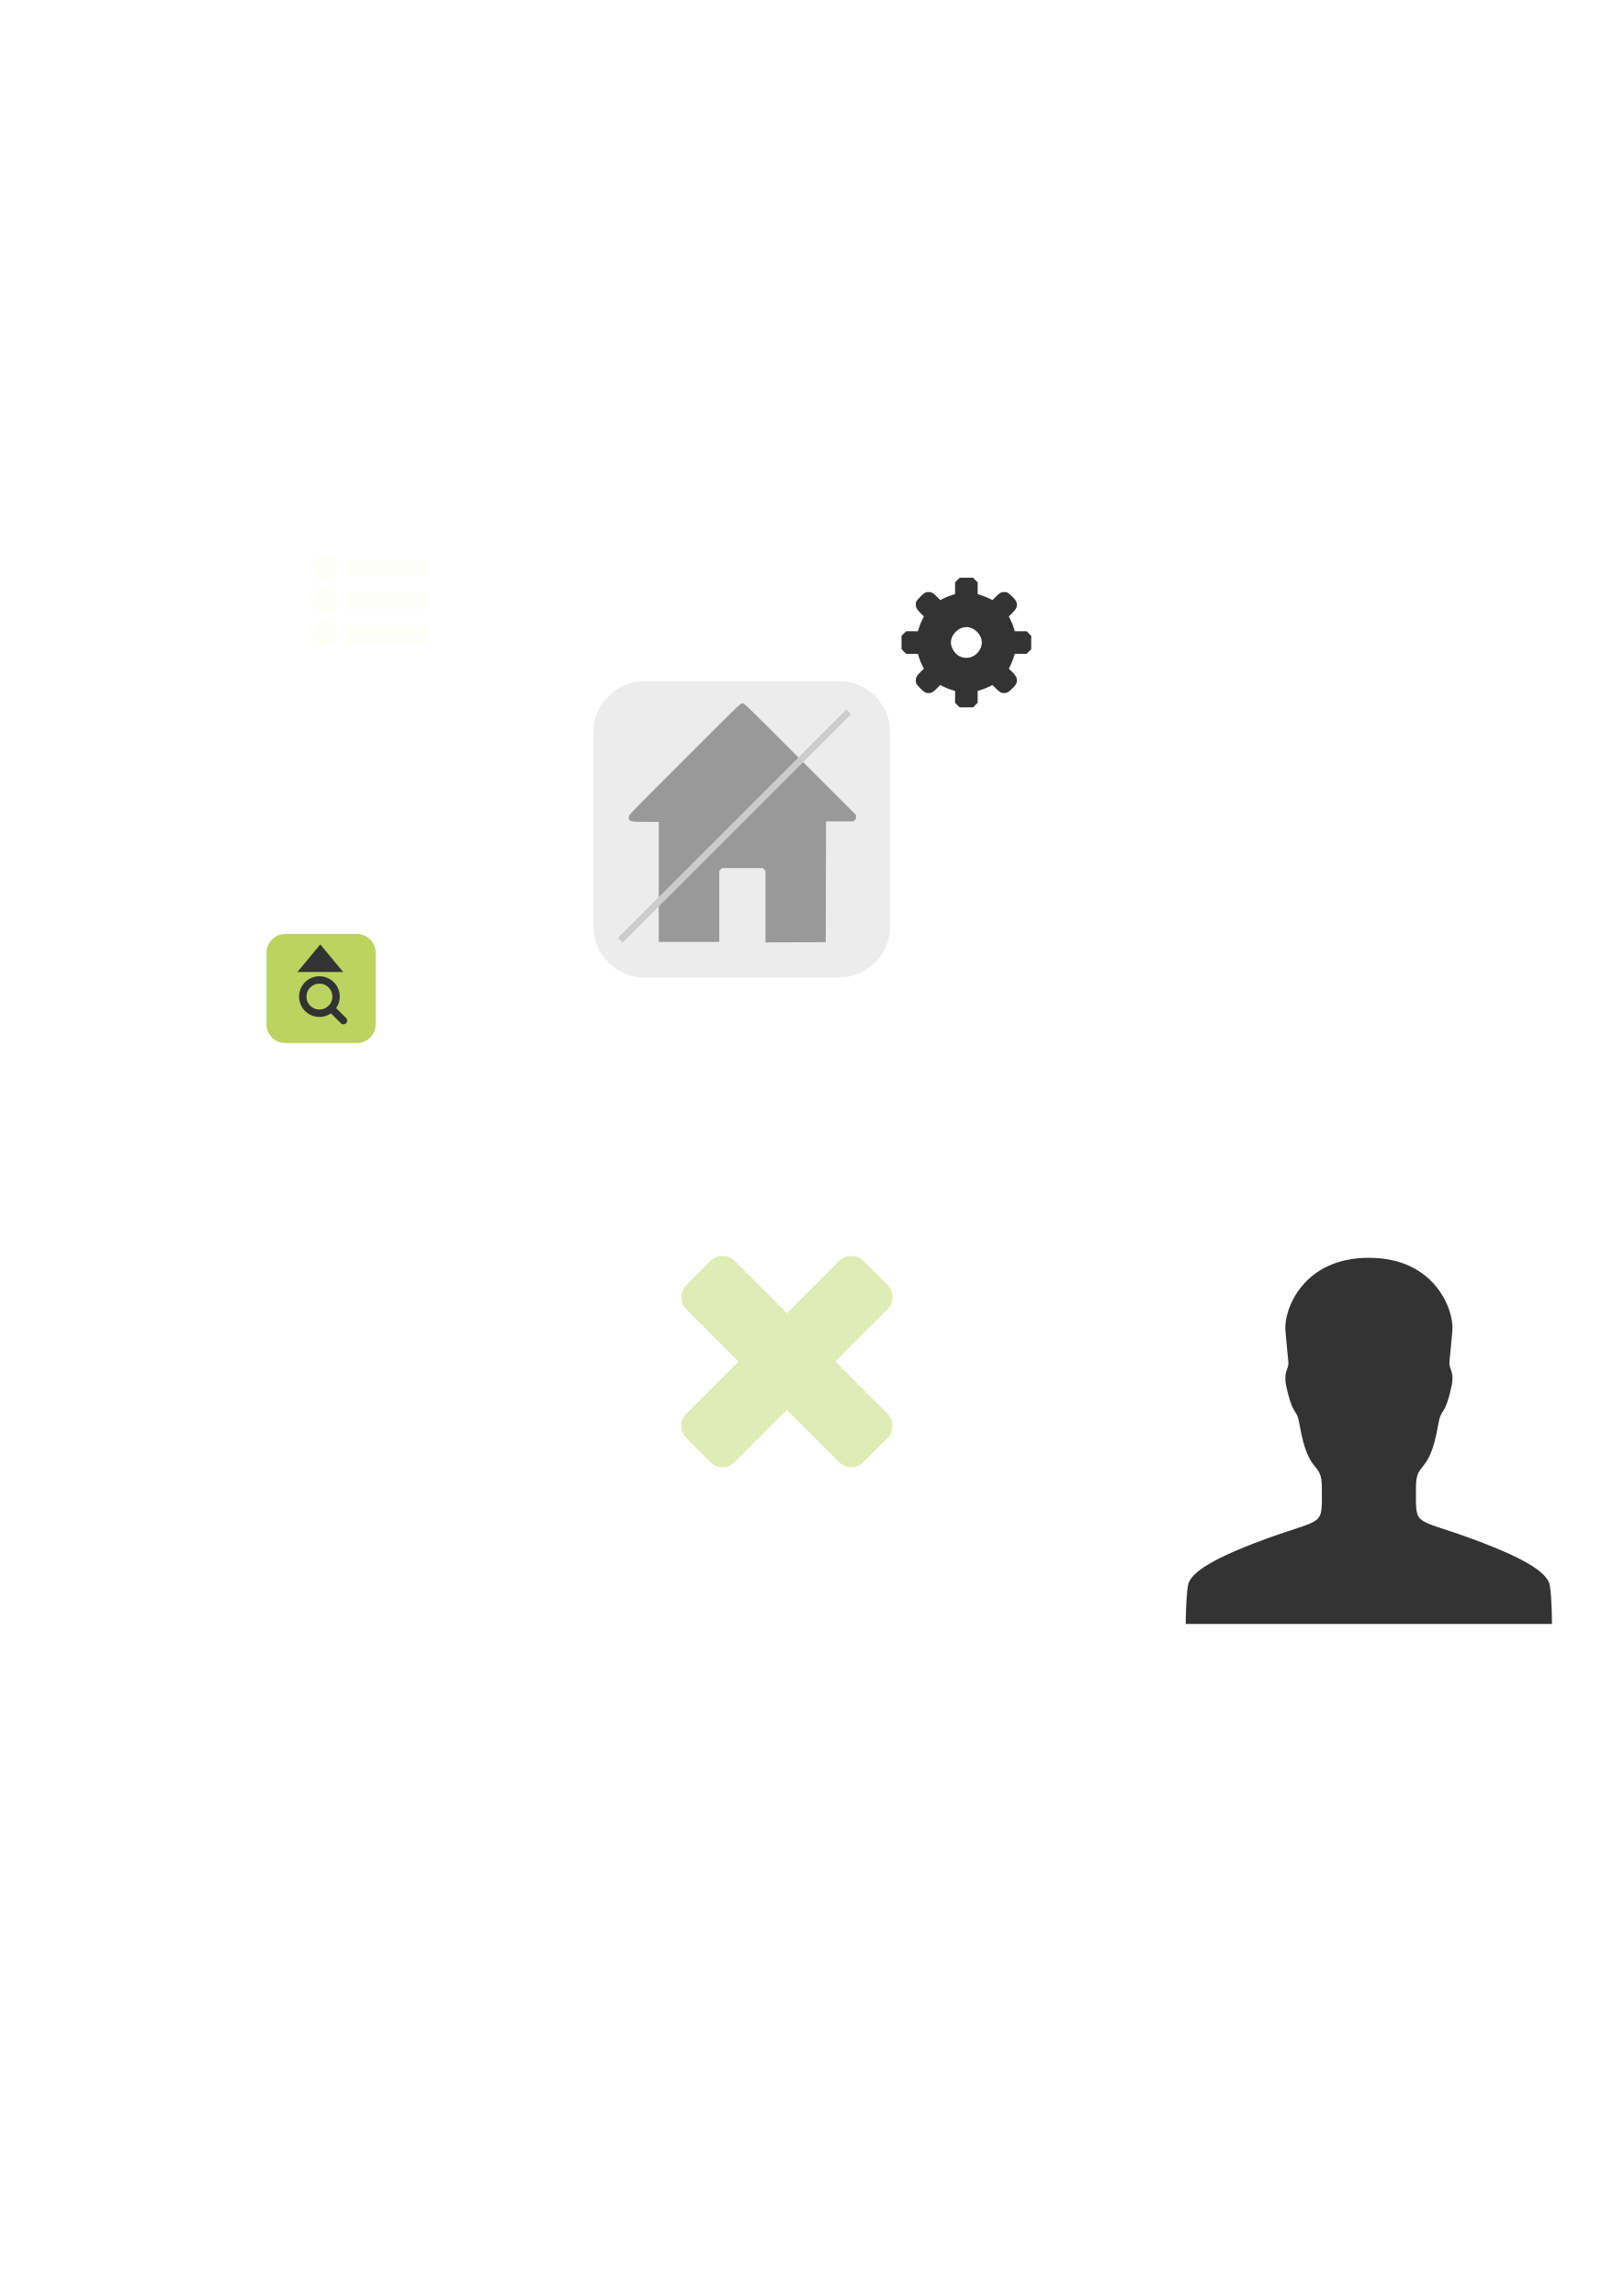
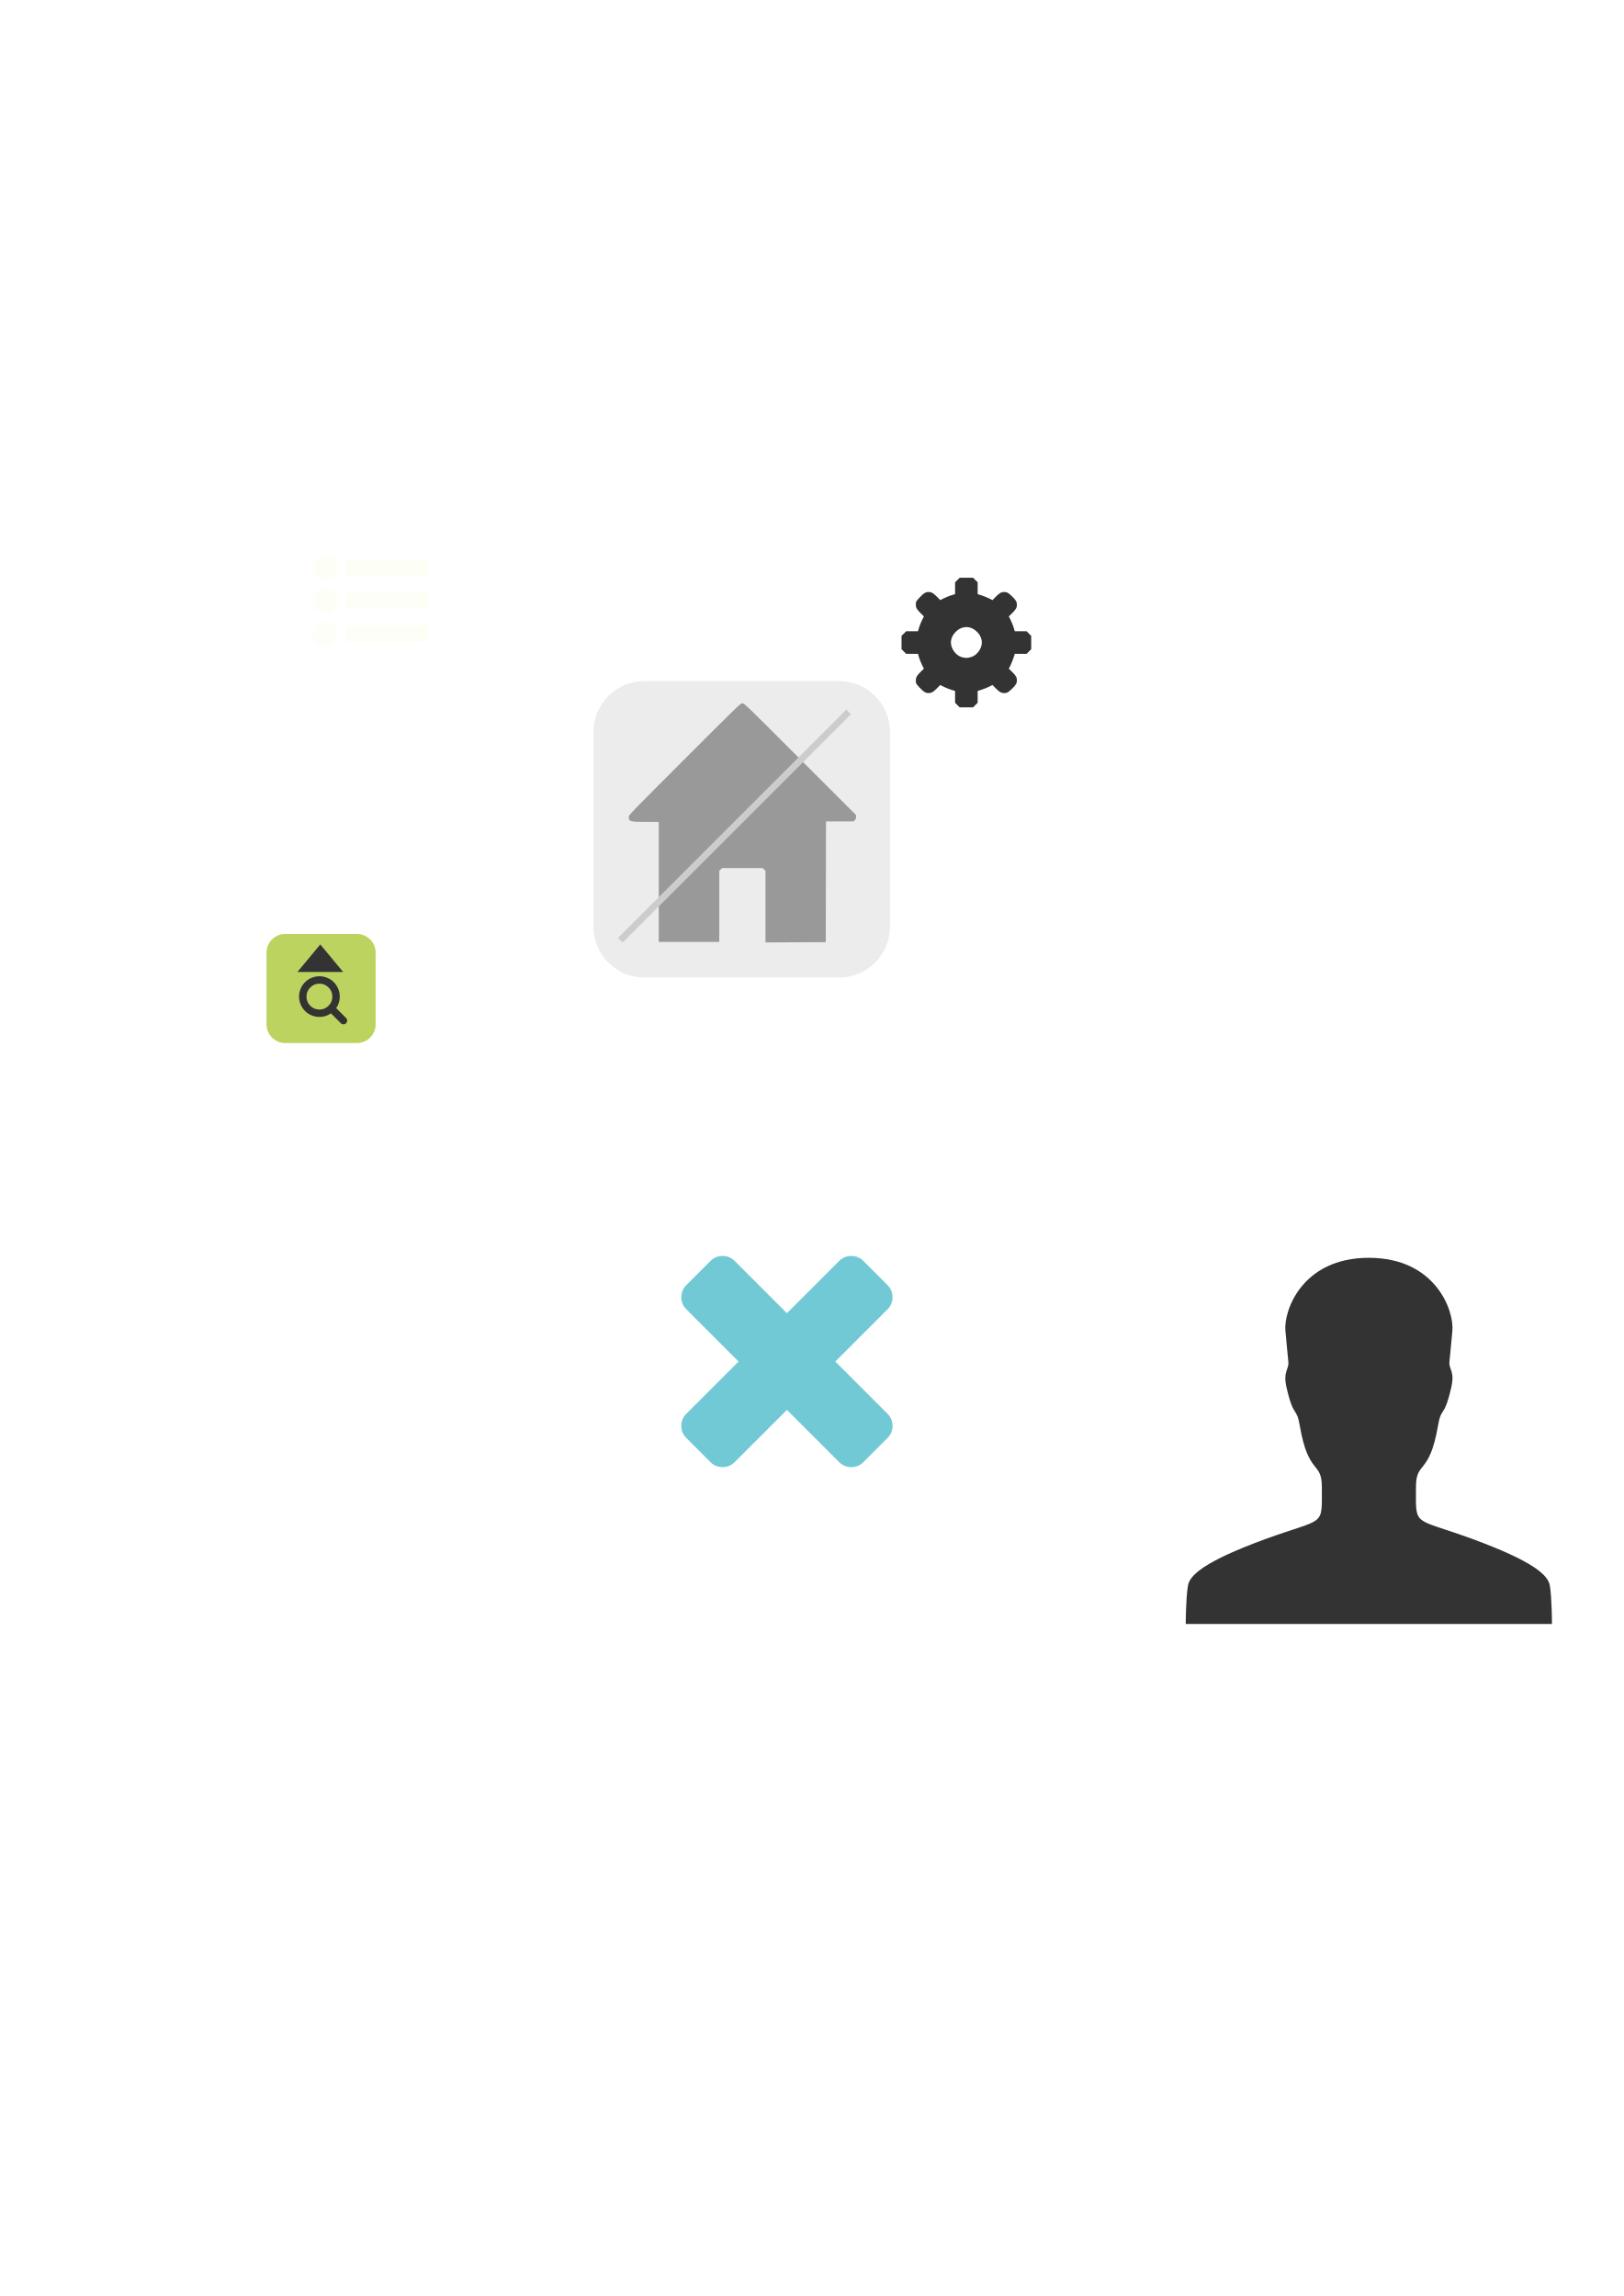
<svg xmlns="http://www.w3.org/2000/svg" width="744.094" height="1052.362" id="svg2" version="1.1">
  <defs id="defs4" />
  <g id="layer1">
    <g id="g3895" transform="matrix(0.3631017,0,0,0.3631017,130.5891,248.8718)" style="fill:#fdfff6;fill-opacity:1">
      <path id="path3897" d="m 50.643,57.358 c -4.346,0 -8.039,1.52 -11.081,4.562 C 36.521,64.961 35,68.654 35,73 c 0,4.345 1.521,8.039 4.563,11.08 3.042,3.041 6.736,4.562 11.081,4.562 4.345,0 8.038,-1.521 11.08,-4.562 3.041,-3.041 4.562,-6.735 4.562,-11.08 0,-4.346 -1.521,-8.039 -4.563,-11.08 -3.041,-3.041 -6.734,-4.562 -11.08,-4.562 z" style="fill:#fdfff6;fill-opacity:1" />
      <path id="path3899" d="m 50.644,15.643 c -4.346,0 -8.039,1.521 -11.081,4.562 -3.041,3.042 -4.562,6.735 -4.562,11.08 0,4.346 1.52,8.039 4.562,11.081 3.042,3.041 6.736,4.562 11.081,4.562 4.345,0 8.038,-1.521 11.08,-4.562 3.041,-3.042 4.562,-6.735 4.562,-11.081 0,-4.345 -1.521,-8.038 -4.562,-11.08 -3.041,-3.041 -6.734,-4.562 -11.08,-4.562 z" style="fill:#fdfff6;fill-opacity:1" />
      <path id="path3901" d="m 50.644,99.072 c -4.346,0 -8.04,1.52 -11.081,4.562 -3.041,3.042 -4.562,6.735 -4.562,11.08 0,4.347 1.52,8.039 4.562,11.081 3.042,3.041 6.736,4.562 11.081,4.562 4.345,0 8.038,-1.521 11.08,-4.562 3.041,-3.042 4.562,-6.734 4.562,-11.081 0,-4.345 -1.521,-8.039 -4.562,-11.08 -3.041,-3.041 -6.734,-4.562 -11.08,-4.562 z" style="fill:#fdfff6;fill-opacity:1" />
      <path id="path3903" d="m 180.227,21.631 c -0.518,-0.515 -1.127,-0.773 -1.834,-0.773 H 79.321 c -0.706,0 -1.317,0.257 -1.833,0.773 -0.516,0.517 -0.774,1.127 -0.774,1.833 v 15.644 c 0,0.706 0.258,1.316 0.774,1.833 0.516,0.515 1.127,0.773 1.833,0.773 h 99.072 c 0.707,0 1.317,-0.257 1.834,-0.773 C 180.743,40.424 181,39.814 181,39.108 V 23.464 c 0,-0.706 -0.258,-1.317 -0.773,-1.833 z" style="fill:#fdfff6;fill-opacity:1" />
      <path id="path3905" d="M 178.393,62.572 H 79.321 c -0.706,0 -1.317,0.257 -1.833,0.774 -0.516,0.516 -0.774,1.127 -0.774,1.833 v 15.644 c 0,0.705 0.258,1.316 0.774,1.832 0.516,0.517 1.127,0.774 1.833,0.774 h 99.072 c 0.707,0 1.317,-0.257 1.834,-0.774 C 180.743,82.139 181,81.528 181,80.823 V 65.179 c 0,-0.706 -0.258,-1.318 -0.773,-1.833 -0.518,-0.516 -1.127,-0.774 -1.834,-0.774 z" style="fill:#fdfff6;fill-opacity:1" />
      <path id="path3907" d="M 178.393,104.286 H 79.321 c -0.706,0 -1.317,0.258 -1.833,0.774 -0.516,0.516 -0.774,1.127 -0.774,1.832 v 15.644 c 0,0.707 0.258,1.317 0.774,1.834 0.516,0.515 1.127,0.772 1.833,0.772 h 99.072 c 0.707,0 1.317,-0.257 1.834,-0.772 0.516,-0.517 0.773,-1.127 0.773,-1.834 v -15.644 c 0,-0.705 -0.258,-1.317 -0.773,-1.832 -0.518,-0.515 -1.127,-0.774 -1.834,-0.774 z" style="fill:#fdfff6;fill-opacity:1" />
    </g>
    <path style="fill:#333333" d="m 438.736,323.161 -1.058,-1.058 0,-2.707 0,-2.707 -1.699,-0.509 c -0.935,-0.28 -2.464,-0.894 -3.398,-1.364 l -1.699,-0.855 -1.44,1.47 c -1.713,1.748 -2.576,2.246 -3.894,2.246 -1.397,0 -2.263,-0.535 -4.178,-2.582 -1.548,-1.655 -1.684,-1.898 -1.684,-3.03 0,-1.572 0.429,-2.362 2.246,-4.143 l 1.47,-1.44 -0.855,-1.699 c -0.47,-0.935 -1.084,-2.464 -1.364,-3.398 l -0.509,-1.699 -2.707,0 -2.707,0 -1.058,-1.058 -1.058,-1.058 0,-3.063 0,-3.063 1.058,-1.058 1.058,-1.058 2.707,0 2.707,0 0.509,-1.699 c 0.28,-0.935 0.894,-2.464 1.364,-3.398 l 0.855,-1.699 -1.47,-1.44 c -1.817,-1.78 -2.246,-2.571 -2.246,-4.143 0,-1.132 0.135,-1.375 1.684,-3.03 1.915,-2.047 2.78,-2.582 4.178,-2.582 1.318,0 2.181,0.498 3.894,2.246 l 1.44,1.47 1.699,-0.855 c 0.935,-0.47 2.464,-1.084 3.398,-1.364 l 1.699,-0.509 0,-2.707 0,-2.707 1.058,-1.058 1.058,-1.058 3.063,0 3.063,0 1.058,1.058 1.058,1.058 0,2.704 0,2.704 1.888,0.608 c 1.039,0.334 2.567,0.95 3.396,1.369 l 1.508,0.761 1.443,-1.472 c 1.717,-1.752 2.578,-2.248 3.901,-2.248 1.294,0 1.885,0.327 3.629,2.008 1.725,1.663 2.228,2.533 2.228,3.853 0,1.318 -0.498,2.181 -2.246,3.894 l -1.47,1.44 0.855,1.699 c 0.47,0.935 1.084,2.464 1.364,3.398 l 0.509,1.699 2.707,0 2.707,0 1.058,1.058 1.058,1.058 0,3.063 0,3.063 -1.058,1.058 -1.058,1.058 -2.704,0 -2.704,0 -0.608,1.888 c -0.334,1.039 -0.95,2.567 -1.369,3.396 l -0.761,1.508 1.472,1.443 c 1.751,1.715 2.248,2.578 2.248,3.896 0,1.321 -0.503,2.19 -2.228,3.853 -1.743,1.68 -2.335,2.008 -3.629,2.008 -1.323,0 -2.184,-0.496 -3.901,-2.248 l -1.443,-1.472 -1.508,0.761 c -0.829,0.418 -2.358,1.034 -3.396,1.369 l -1.888,0.608 0,2.704 0,2.704 -1.058,1.058 -1.058,1.058 -3.063,0 -3.063,0 -1.058,-1.058 z m 6.286,-21.998 c 2.678,-0.795 4.923,-3.832 4.923,-6.658 0,-3.627 -3.461,-7.088 -7.088,-7.088 -3.627,0 -7.088,3.461 -7.088,7.088 0,2.753 2.246,5.856 4.809,6.643 1.736,0.533 2.69,0.536 4.444,0.015 z" id="path4064" />
    <g id="g4168">
      <rect ry="8.571" y="428.076" x="122.143" height="50" width="50" id="rect4066" style="fill:#bcd35f;fill-opacity:1;stroke:none;stroke-width:2;stroke-miterlimit:4;stroke-opacity:1;stroke-dasharray:none;stroke-dashoffset:0" />
      <path style="fill:#333333;fill-opacity:1" d="m 158.605,466.612 -4.543,-4.543 c 1.095,-1.581 1.643,-3.342 1.643,-5.285 0,-1.263 -0.245,-2.47 -0.735,-3.623 -0.49,-1.152 -1.152,-2.146 -1.987,-2.98 -0.834,-0.834 -1.828,-1.497 -2.98,-1.987 -1.153,-0.49 -2.36,-0.735 -3.623,-0.735 -1.263,0 -2.47,0.245 -3.623,0.735 -1.152,0.49 -2.146,1.152 -2.98,1.987 -0.834,0.834 -1.497,1.828 -1.987,2.98 -0.49,1.152 -0.735,2.36 -0.735,3.623 0,1.263 0.245,2.47 0.735,3.623 0.49,1.152 1.152,2.145 1.987,2.98 0.834,0.835 1.828,1.497 2.98,1.987 1.152,0.49 2.36,0.735 3.623,0.735 1.943,0 3.705,-0.548 5.285,-1.643 l 4.543,4.53 c 0.318,0.336 0.715,0.503 1.192,0.503 0.459,0 0.857,-0.168 1.192,-0.503 0.336,-0.335 0.503,-0.733 0.503,-1.192 1.6e-4,-0.468 -0.163,-0.865 -0.49,-1.192 z m -8.033,-5.636 c -1.161,1.161 -2.559,1.742 -4.192,1.742 -1.634,0 -3.031,-0.581 -4.192,-1.742 -1.161,-1.161 -1.742,-2.558 -1.742,-4.192 0,-1.634 0.581,-3.031 1.742,-4.192 1.161,-1.161 2.559,-1.742 4.192,-1.742 1.634,0 3.031,0.581 4.192,1.742 1.161,1.161 1.742,2.559 1.742,4.192 0,1.634 -0.581,3.031 -1.742,4.192 z" id="path4156" />
      <path id="path4165" d="m 157.246,445.495 -20.941,-1e-5 10.471,-12.614 z" style="fill:#333333;fill-opacity:1;stroke:none" />
    </g>
    <rect style="fill:#ececec;fill-opacity:1;stroke:none" id="rect4066-2" width="135.863" height="135.863" x="271.985" y="312.174" ry="23.291" />
    <path style="fill:#999999" d="m 350.803,415.555 0,-16.393 -0.638,-0.638 -0.638,-0.638 -9.313,0 -9.313,0 -0.638,0.638 -0.638,0.638 0,16.282 0,16.282 -13.864,0 -13.864,0 0,-27.509 0,-27.509 -5.902,0 c -7.349,0 -7.853,-0.15 -7.853,-2.332 0,-0.814 0.569,-1.401 25.6,-26.432 25.434,-25.434 25.606,-25.6 26.471,-25.6 0.866,0 1.037,0.166 26.471,25.6 l 25.6,25.6 0,0.937 c 0,0.733 -0.126,1.054 -0.578,1.473 l -0.578,0.535 -6.299,0 -6.299,0 -0.055,27.673 -0.055,27.673 -13.809,0.056 -13.809,0.056 0,-16.393 z" id="path3081" />
    <path style="fill:none;stroke:#cccccc;stroke-width:3;stroke-linecap:butt;stroke-linejoin:miter;stroke-opacity:1;stroke-miterlimit:4;stroke-dasharray:none" d="M 284.286,430.934 388.929,326.291" id="path3083" />
    <path style="fill:#333333;fill-opacity:1" id="path3" d="m 711.218,744.337 c 0,0 0,-11.538 -0.962,-17.569 -0.787,-4.764 -7.386,-11.057 -35.445,-21.372 -27.622,-10.14 -25.917,-5.201 -25.917,-23.863 0,-12.106 6.162,-5.07 10.096,-28.059 1.53,-9.047 2.753,-3.016 6.075,-17.526 1.748,-7.605 -1.18,-8.173 -0.83,-11.8 0.35,-3.628 0.699,-6.862 1.355,-14.292 0.787,-9.178 -7.736,-33.347 -38.286,-33.347 -30.55,0 -39.072,24.169 -38.242,33.391 0.656,7.386 1.005,10.664 1.355,14.292 0.35,3.628 -2.579,4.196 -0.83,11.8 3.322,14.466 4.545,8.435 6.075,17.526 3.933,22.989 10.096,15.952 10.096,28.059 0,18.706 1.704,13.767 -25.917,23.863 -28.059,10.271 -34.702,16.608 -35.445,21.372 -1.005,5.988 -1.005,17.526 -1.005,17.526 h 83.914 83.914 z" />
-     <path id="path6747" d="m 382.785,624.058 23.953,-23.953 c 1.521,-1.52 2.281,-3.367 2.281,-5.54 0,-2.173 -0.761,-4.019 -2.281,-5.54 l -11.08,-11.081 c -1.521,-1.521 -3.367,-2.281 -5.539,-2.281 -2.174,0 -4.02,0.76 -5.541,2.281 l -23.953,23.953 -23.953,-23.953 c -1.52,-1.521 -3.367,-2.281 -5.54,-2.281 -2.172,0 -4.019,0.76 -5.54,2.281 l -11.081,11.081 c -1.52,1.52 -2.281,3.367 -2.281,5.54 0,2.173 0.76,4.019 2.281,5.54 l 23.953,23.953 -23.953,23.953 c -1.52,1.521 -2.281,3.367 -2.281,5.54 0,2.173 0.76,4.019 2.281,5.54 l 11.081,11.08 c 1.521,1.521 3.368,2.281 5.54,2.281 2.173,0 4.019,-0.761 5.54,-2.281 l 23.953,-23.953 23.954,23.953 c 1.521,1.521 3.366,2.281 5.541,2.281 2.172,0 4.019,-0.761 5.539,-2.281 l 11.079,-11.08 c 1.521,-1.52 2.281,-3.367 2.281,-5.54 0,-2.173 -0.76,-4.019 -2.281,-5.54 l -23.953,-23.953 z" style="fill:#e0ebb5;fill-opacity:1" />
+     <path id="path6747" d="m 382.785,624.058 23.953,-23.953 c 1.521,-1.52 2.281,-3.367 2.281,-5.54 0,-2.173 -0.761,-4.019 -2.281,-5.54 l -11.08,-11.081 c -1.521,-1.521 -3.367,-2.281 -5.539,-2.281 -2.174,0 -4.02,0.76 -5.541,2.281 l -23.953,23.953 -23.953,-23.953 c -1.52,-1.521 -3.367,-2.281 -5.54,-2.281 -2.172,0 -4.019,0.76 -5.54,2.281 l -11.081,11.081 c -1.52,1.52 -2.281,3.367 -2.281,5.54 0,2.173 0.76,4.019 2.281,5.54 l 23.953,23.953 -23.953,23.953 c -1.52,1.521 -2.281,3.367 -2.281,5.54 0,2.173 0.76,4.019 2.281,5.54 l 11.081,11.08 c 1.521,1.521 3.368,2.281 5.54,2.281 2.173,0 4.019,-0.761 5.54,-2.281 l 23.953,-23.953 23.954,23.953 c 1.521,1.521 3.366,2.281 5.541,2.281 2.172,0 4.019,-0.761 5.539,-2.281 l 11.079,-11.08 c 1.521,-1.52 2.281,-3.367 2.281,-5.54 0,-2.173 -0.76,-4.019 -2.281,-5.54 l -23.953,-23.953 z" style="fill:#71c9d6;fill-opacity:1" />
  </g>
</svg>
